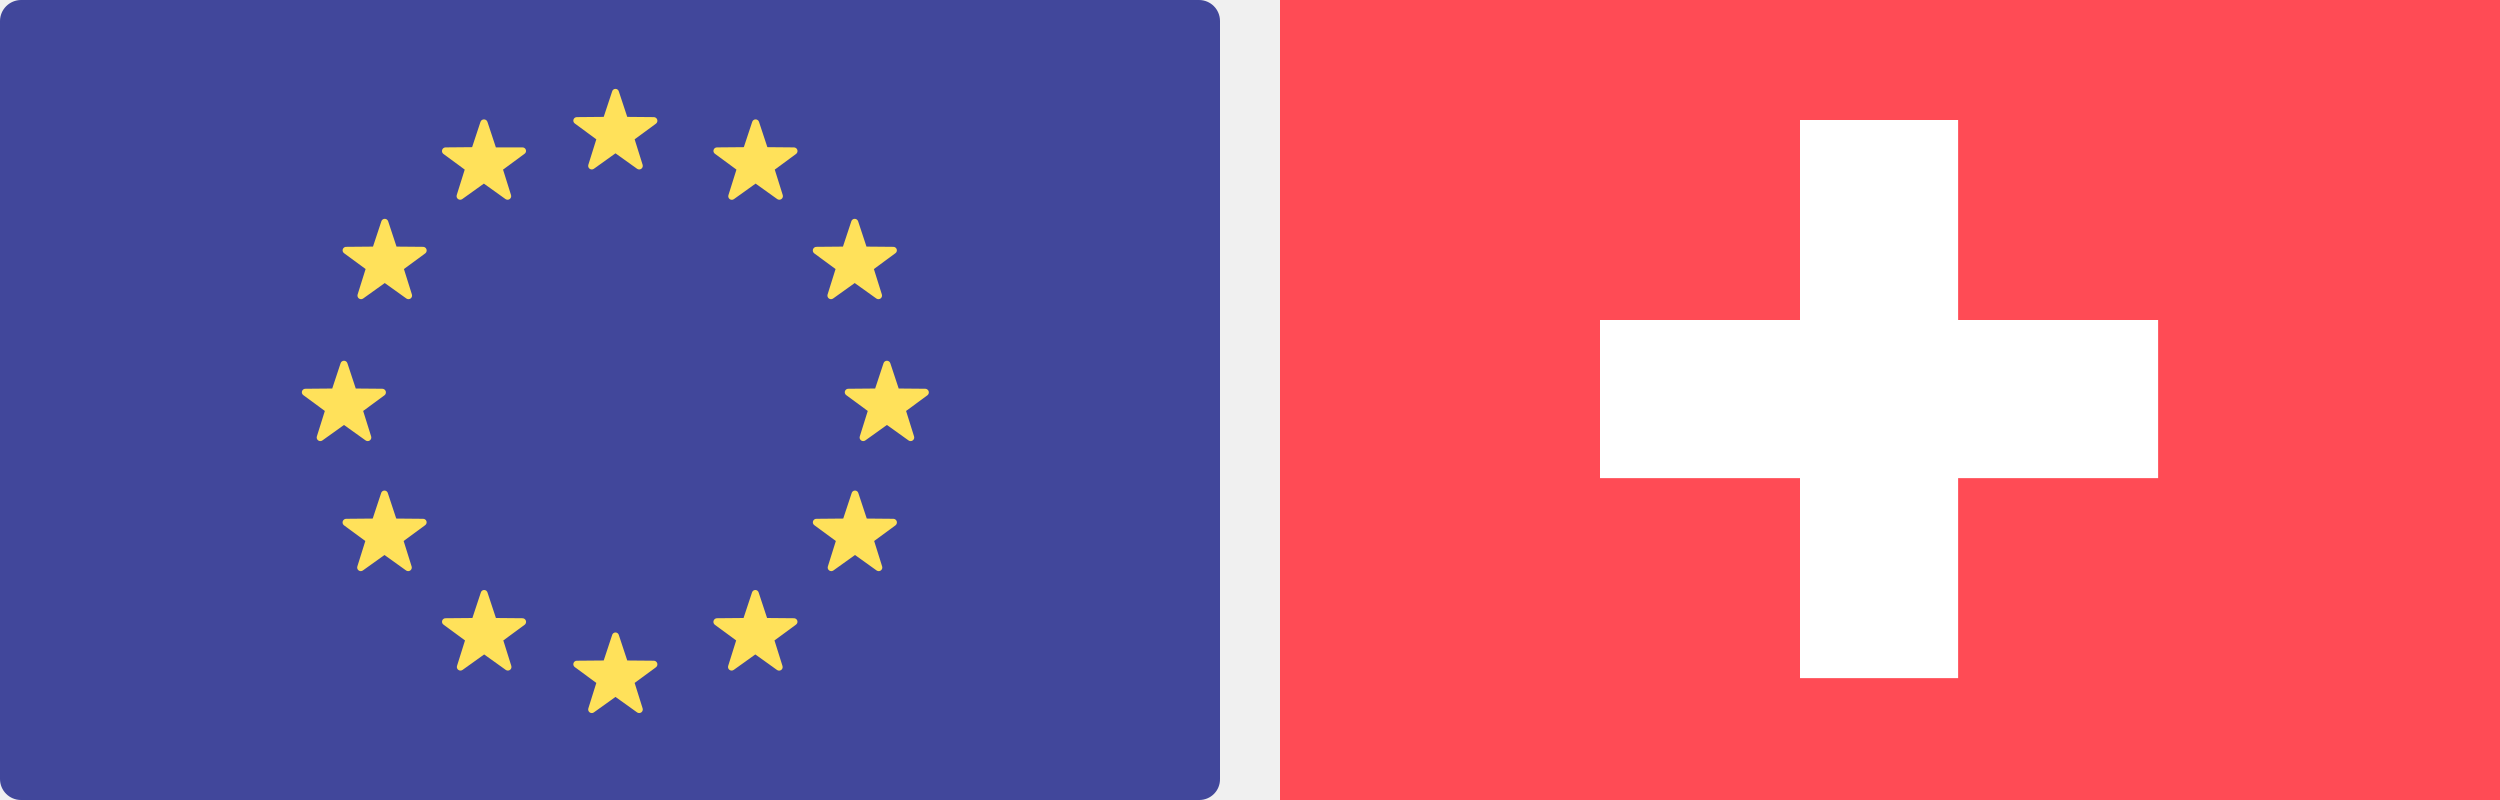
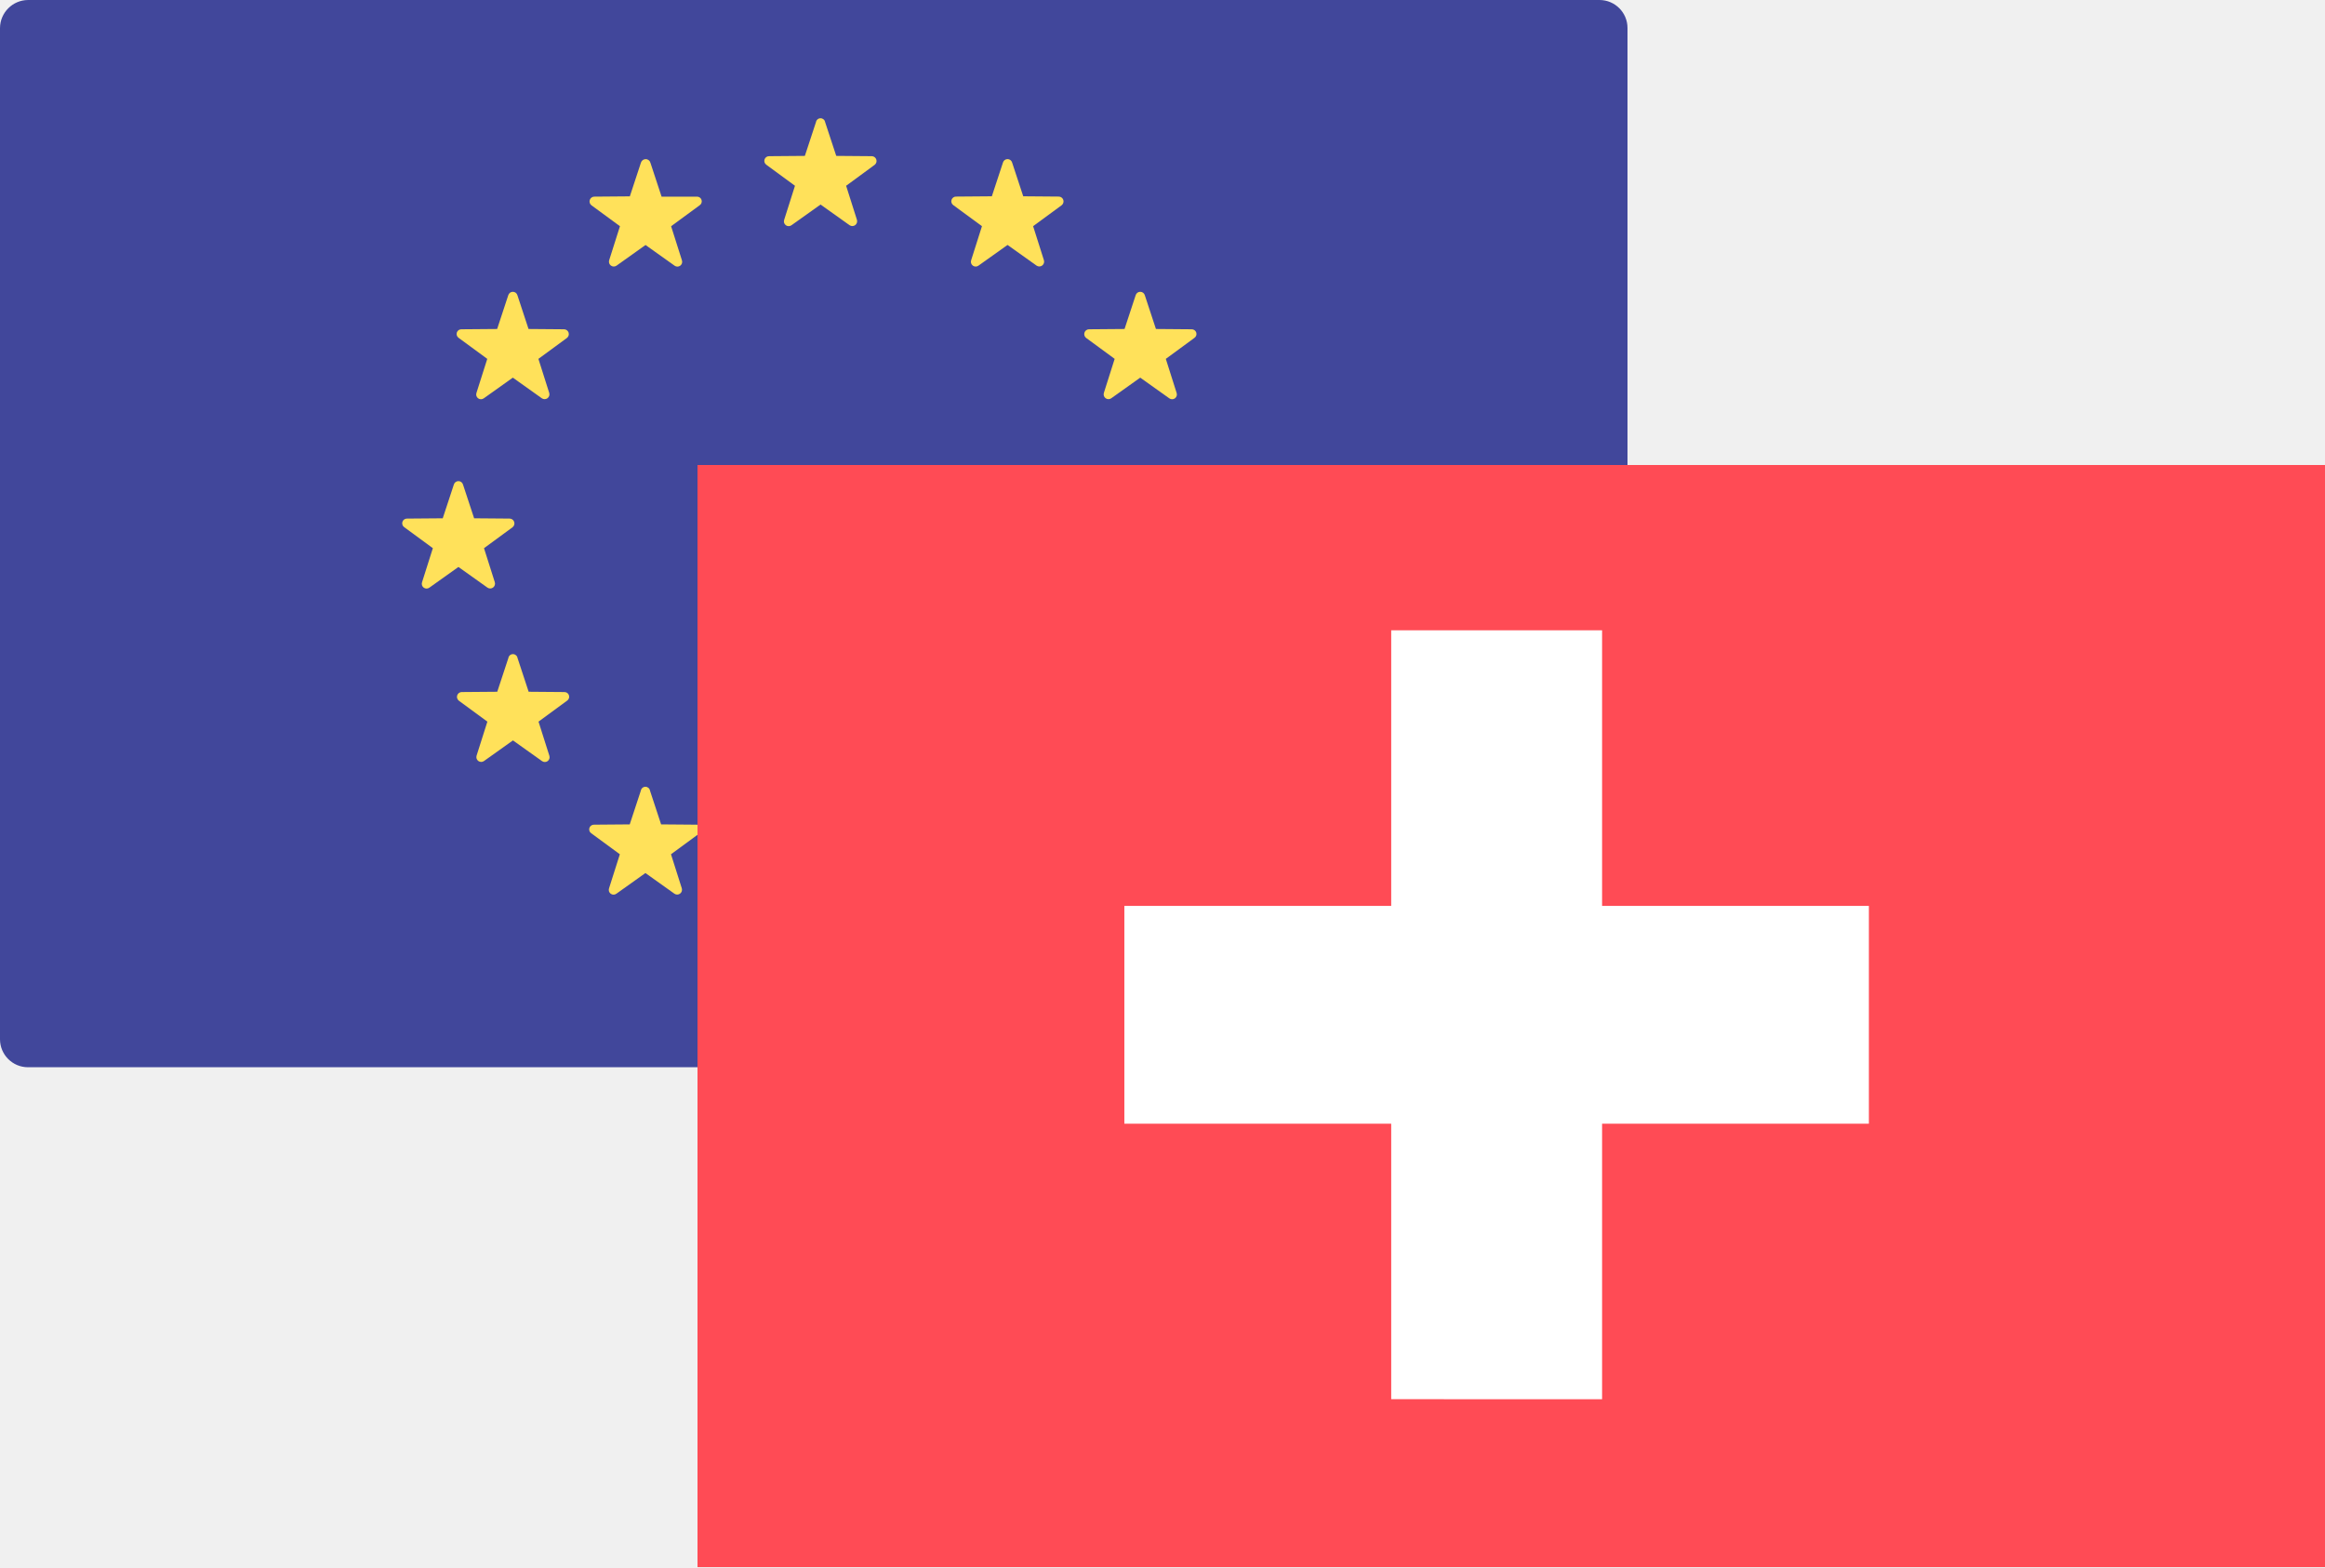
- <svg xmlns="http://www.w3.org/2000/svg" viewBox="-13478 -13138 62.5 20">
+ <svg xmlns="http://www.w3.org/2000/svg" viewBox="-13498 -12890 40 26.961">
  <defs>
    <style>
      .cls-1 {
        fill: #41479b;
      }

      .cls-2 {
        fill: #ffe15a;
      }

      .cls-3 {
        fill: #ff4b55;
      }

      .cls-4 {
        fill: #fff;
      }
    </style>
  </defs>
-   <g id="Group_2932" data-name="Group 2932" transform="translate(6155 10580)">
-     <g id="Group_2928" data-name="Group 2928" transform="translate(-19633 -23718)">
-       <path id="Path_11687" data-name="Path 11687" class="cls-1" d="M29.982,20H.524A.525.525,0,0,1,0,19.475V.525A.529.529,0,0,1,.524,0H29.976A.525.525,0,0,1,30.5.525V19.475A.517.517,0,0,1,29.982,20Z" />
-       <g id="Group_2927" data-name="Group 2927" transform="translate(7.547 2.227)">
-         <path id="Path_11688" data-name="Path 11688" class="cls-2" d="M241.7,37.413l.209.632.667.006a.091.091,0,0,1,.054.161l-.536.394.2.638a.09.09,0,0,1-.137.1l-.542-.388-.542.388a.09.09,0,0,1-.137-.1l.2-.638-.536-.394a.088.088,0,0,1,.054-.161l.667-.006.209-.632A.087.087,0,0,1,241.7,37.413Z" transform="translate(-233.775 -37.35)" />
-         <path id="Path_11689" data-name="Path 11689" class="cls-2" d="M241.7,265.313l.209.632.667.006a.091.091,0,0,1,.054.161l-.536.394.2.638a.09.09,0,0,1-.137.1l-.542-.388-.542.388a.09.09,0,0,1-.137-.1l.2-.638-.536-.394a.088.088,0,0,1,.054-.161l.667-.006.209-.632A.087.087,0,0,1,241.7,265.313Z" transform="translate(-233.775 -251.66)" />
-         <path id="Path_11690" data-name="Path 11690" class="cls-2" d="M355.6,151.383l.209.632.667.006a.091.091,0,0,1,.054.161l-.536.394.2.638a.09.09,0,0,1-.137.1l-.542-.388-.542.388a.09.09,0,0,1-.137-.1l.2-.638-.536-.394a.088.088,0,0,1,.054-.161l.667-.006.209-.632A.089.089,0,0,1,355.6,151.383Z" transform="translate(-340.889 -144.529)" />
-         <path id="Path_11691" data-name="Path 11691" class="cls-2" d="M127.8,151.383l.209.632.667.006a.091.091,0,0,1,.054.161l-.536.394.2.638a.09.09,0,0,1-.137.1l-.542-.388-.542.388a.09.09,0,0,1-.137-.1l.2-.638-.536-.394a.088.088,0,0,1,.054-.161l.667-.006.209-.632A.089.089,0,0,1,127.8,151.383Z" transform="translate(-126.662 -144.529)" />
-         <path id="Path_11692" data-name="Path 11692" class="cls-2" d="M144.9,91.883l.209.632.667.006a.091.091,0,0,1,.054.161l-.536.394.2.638a.09.09,0,0,1-.137.1l-.542-.388-.542.388a.09.09,0,0,1-.137-.1l.2-.638-.536-.394a.088.088,0,0,1,.054-.161l.667-.006.209-.632A.089.089,0,0,1,144.9,91.883Z" transform="translate(-142.743 -88.577)" />
-         <path id="Path_11693" data-name="Path 11693" class="cls-2" d="M342.2,205.813l.209.632.667.006a.091.091,0,0,1,.054.161l-.536.394.2.638a.09.09,0,0,1-.137.1l-.542-.388-.542.388a.09.09,0,0,1-.137-.1l.2-.638-.536-.394a.088.088,0,0,1,.054-.161l.667-.006.209-.632A.087.087,0,0,1,342.2,205.813Z" transform="translate(-328.287 -195.708)" />
-         <path id="Path_11694" data-name="Path 11694" class="cls-2" d="M300.5,50.183l.209.632.667.006a.091.091,0,0,1,.054.161l-.536.394.2.638a.09.09,0,0,1-.137.1l-.542-.388-.542.388a.089.089,0,0,1-.137-.1l.2-.638-.536-.394a.088.088,0,0,1,.054-.161l.667-.006.209-.632A.089.089,0,0,1,300.5,50.183Z" transform="translate(-289.072 -49.363)" />
-         <path id="Path_11695" data-name="Path 11695" class="cls-2" d="M186.6,247.513l.209.632.667.006a.091.091,0,0,1,.054.161l-.536.394.2.638a.09.09,0,0,1-.137.1l-.542-.388-.542.388a.09.09,0,0,1-.137-.1l.2-.638-.536-.394a.088.088,0,0,1,.054-.161l.667-.006.209-.632A.087.087,0,0,1,186.6,247.513Z" transform="translate(-181.958 -234.922)" />
-         <path id="Path_11696" data-name="Path 11696" class="cls-2" d="M341.994,91.883l-.209.632-.667.006a.091.091,0,0,0-.054.161l.536.394-.2.638a.09.09,0,0,0,.137.1l.542-.388.542.388a.09.09,0,0,0,.137-.1l-.2-.638.536-.394a.088.088,0,0,0-.054-.161l-.667-.006-.209-.632A.089.089,0,0,0,341.994,91.883Z" transform="translate(-328.258 -88.577)" />
-         <path id="Path_11697" data-name="Path 11697" class="cls-2" d="M144.694,205.813l-.209.632-.667.006a.091.091,0,0,0-.054.161l.536.394-.2.638a.09.09,0,0,0,.137.1l.542-.388.542.388a.09.09,0,0,0,.137-.1l-.2-.638.536-.394a.088.088,0,0,0-.054-.161l-.667-.006-.209-.632A.087.087,0,0,0,144.694,205.813Z" transform="translate(-142.714 -195.708)" />
-         <path id="Path_11698" data-name="Path 11698" class="cls-2" d="M186.394,50.195l-.209.632-.667.006a.091.091,0,0,0-.054.161l.536.394-.2.638a.09.09,0,0,0,.137.1l.542-.388.542.388a.09.09,0,0,0,.137-.1l-.2-.638.536-.394a.088.088,0,0,0-.054-.161h-.661l-.209-.632A.092.092,0,0,0,186.394,50.195Z" transform="translate(-181.929 -49.375)" />
-         <path id="Path_11699" data-name="Path 11699" class="cls-2" d="M300.294,247.513l-.209.632-.667.006a.091.091,0,0,0-.054.161l.536.394-.2.638a.09.09,0,0,0,.137.1l.542-.388.542.388a.089.089,0,0,0,.137-.1l-.2-.638.536-.394a.088.088,0,0,0-.054-.161l-.667-.006-.209-.632A.087.087,0,0,0,300.294,247.513Z" transform="translate(-289.043 -234.922)" />
+   <g id="Group_3063" data-name="Group 3063" transform="translate(6135 10918)">
+     <g id="Group_3059" data-name="Group 3059" transform="translate(-19633 -23808)">
+       <path id="Path_12369" data-name="Path 12369" class="cls-1" d="M27.524,18.361H.481A.482.482,0,0,1,0,17.879V.482A.486.486,0,0,1,.481,0H27.519A.482.482,0,0,1,28,.482v17.4A.474.474,0,0,1,27.524,18.361Z" />
+       <g id="Group_3058" data-name="Group 3058" transform="translate(6.928 2.045)">
+         <path id="Path_12370" data-name="Path 12370" class="cls-2" d="M241.6,37.407l.191.58.613.005a.083.083,0,0,1,.049.148l-.492.361.186.586a.083.083,0,0,1-.126.093l-.5-.356-.5.356a.082.082,0,0,1-.126-.093l.186-.586-.492-.361a.081.081,0,0,1,.049-.148l.613-.005.191-.58A.08.08,0,0,1,241.6,37.407Z" transform="translate(-234.332 -37.35)" />
+         <path id="Path_12371" data-name="Path 12371" class="cls-2" d="M241.6,265.307l.191.58.613.005a.083.083,0,0,1,.049.148l-.492.361.186.586a.083.083,0,0,1-.126.093l-.5-.356-.5.356a.082.082,0,0,1-.126-.093l.186-.586-.492-.361a.081.081,0,0,1,.049-.148l.613-.005.191-.58A.08.08,0,0,1,241.6,265.307Z" transform="translate(-234.332 -252.774)" />
+         <path id="Path_12372" data-name="Path 12372" class="cls-2" d="M355.5,151.378l.191.58.613.005a.083.083,0,0,1,.049.148l-.492.361.186.586a.083.083,0,0,1-.126.093l-.5-.356-.5.356a.082.082,0,0,1-.126-.093l.186-.586-.492-.361a.081.081,0,0,1,.049-.148l.613-.005.191-.58A.082.082,0,0,1,355.5,151.378Z" transform="translate(-342.001 -145.086)" />
+         <path id="Path_12373" data-name="Path 12373" class="cls-2" d="M127.7,151.378l.191.58.613.005a.083.083,0,0,1,.049.148l-.492.361.186.586a.083.083,0,0,1-.126.093l-.5-.356-.5.356a.082.082,0,0,1-.126-.093l.186-.586-.492-.361a.081.081,0,0,1,.049-.148l.613-.005.191-.58A.082.082,0,0,1,127.7,151.378Z" transform="translate(-126.662 -145.086)" />
+         <path id="Path_12374" data-name="Path 12374" class="cls-2" d="M144.8,91.878l.191.58.613.005a.083.083,0,0,1,.049.148l-.492.361.186.586a.083.083,0,0,1-.126.093l-.5-.356-.5.356a.082.082,0,0,1-.126-.093l.186-.586-.492-.361a.081.081,0,0,1,.049-.148l.613-.005.191-.58A.082.082,0,0,1,144.8,91.878Z" transform="translate(-142.826 -88.843)" />
+         <path id="Path_12375" data-name="Path 12375" class="cls-2" d="M342.1,205.807l.191.58.613.005a.083.083,0,0,1,.049.148l-.492.361.186.586a.083.083,0,0,1-.126.093l-.5-.356-.5.356a.082.082,0,0,1-.126-.093l.186-.586-.492-.361a.081.081,0,0,1,.049-.148l.613-.005.191-.58A.08.08,0,0,1,342.1,205.807Z" transform="translate(-329.334 -196.531)" />
+         <path id="Path_12376" data-name="Path 12376" class="cls-2" d="M300.4,50.178l.191.58.613.005a.083.083,0,0,1,.049.148l-.492.361.186.586a.083.083,0,0,1-.126.093l-.5-.356-.5.356a.082.082,0,0,1-.126-.093l.186-.586-.492-.361a.081.081,0,0,1,.049-.148l.613-.005.191-.58A.082.082,0,0,1,300.4,50.178Z" transform="translate(-289.915 -49.426)" />
+         <path id="Path_12377" data-name="Path 12377" class="cls-2" d="M186.5,247.507l.191.58.613.005a.083.083,0,0,1,.049.148l-.492.361.186.586a.083.083,0,0,1-.126.093l-.5-.356-.5.356a.082.082,0,0,1-.126-.093l.186-.586-.492-.361a.081.081,0,0,1,.049-.148l.613-.005.191-.58A.08.08,0,0,1,186.5,247.507Z" transform="translate(-182.245 -235.949)" />
+         <path id="Path_12378" data-name="Path 12378" class="cls-2" d="M341.915,91.878l-.191.58-.613.005a.083.083,0,0,0-.049.148l.492.361-.186.586a.083.083,0,0,0,.126.093l.5-.356.5.356a.082.082,0,0,0,.126-.093l-.186-.586.492-.361a.081.081,0,0,0-.049-.148l-.613-.005-.191-.58A.082.082,0,0,0,341.915,91.878Z" transform="translate(-329.305 -88.843)" />
+         <path id="Path_12379" data-name="Path 12379" class="cls-2" d="M144.615,205.807l-.191.58-.613.005a.083.083,0,0,0-.049.148l.492.361-.186.586a.083.083,0,0,0,.126.093l.5-.356.5.356a.082.082,0,0,0,.126-.093l-.186-.586.492-.361a.081.081,0,0,0-.049-.148l-.613-.005-.191-.58A.08.08,0,0,0,144.615,205.807Z" transform="translate(-142.797 -196.531)" />
+         <path id="Path_12380" data-name="Path 12380" class="cls-2" d="M186.315,50.19l-.191.58-.613.005a.083.083,0,0,0-.049.148l.492.361-.186.586a.083.083,0,0,0,.126.093l.5-.356.5.356a.082.082,0,0,0,.126-.093l-.186-.586.492-.361a.081.081,0,0,0-.049-.148h-.607l-.191-.58A.085.085,0,0,0,186.315,50.19Z" transform="translate(-182.216 -49.437)" />
+         <path id="Path_12381" data-name="Path 12381" class="cls-2" d="M300.215,247.507l-.191.58-.613.005a.083.083,0,0,0-.049.148l.492.361-.186.586a.083.083,0,0,0,.126.093l.5-.356.5.356a.082.082,0,0,0,.126-.093l-.186-.586.492-.361a.081.081,0,0,0-.049-.148l-.613-.005-.191-.58A.08.08,0,0,0,300.215,247.507Z" transform="translate(-289.886 -235.949)" />
      </g>
    </g>
-     <g id="Group_2933" data-name="Group 2933" transform="translate(14 -117)">
-       <rect id="Rectangle_2177" data-name="Rectangle 2177" class="cls-3" width="30.5" height="20" transform="translate(-19615 -23601)" />
-       <path id="Union_3" data-name="Union 3" class="cls-4" d="M5,23.954v-5H0V15H5V10H8.953v5h5v3.953h-5v5Z" transform="translate(-19607 -23608)" />
+     <g id="Group_3064" data-name="Group 3064" transform="translate(-6 -199)">
+       <rect id="Rectangle_2214" data-name="Rectangle 2214" class="cls-3" width="28" height="18.961" transform="translate(-19615 -23601)" />
+       <path id="Union_5" data-name="Union 5" class="cls-4" d="M4.591,13.228V8.488H0V4.741H4.591V0H8.219V4.741h4.59V8.488H8.219v4.741Z" transform="translate(-19607.656 -23598.156)" />
    </g>
  </g>
</svg>
